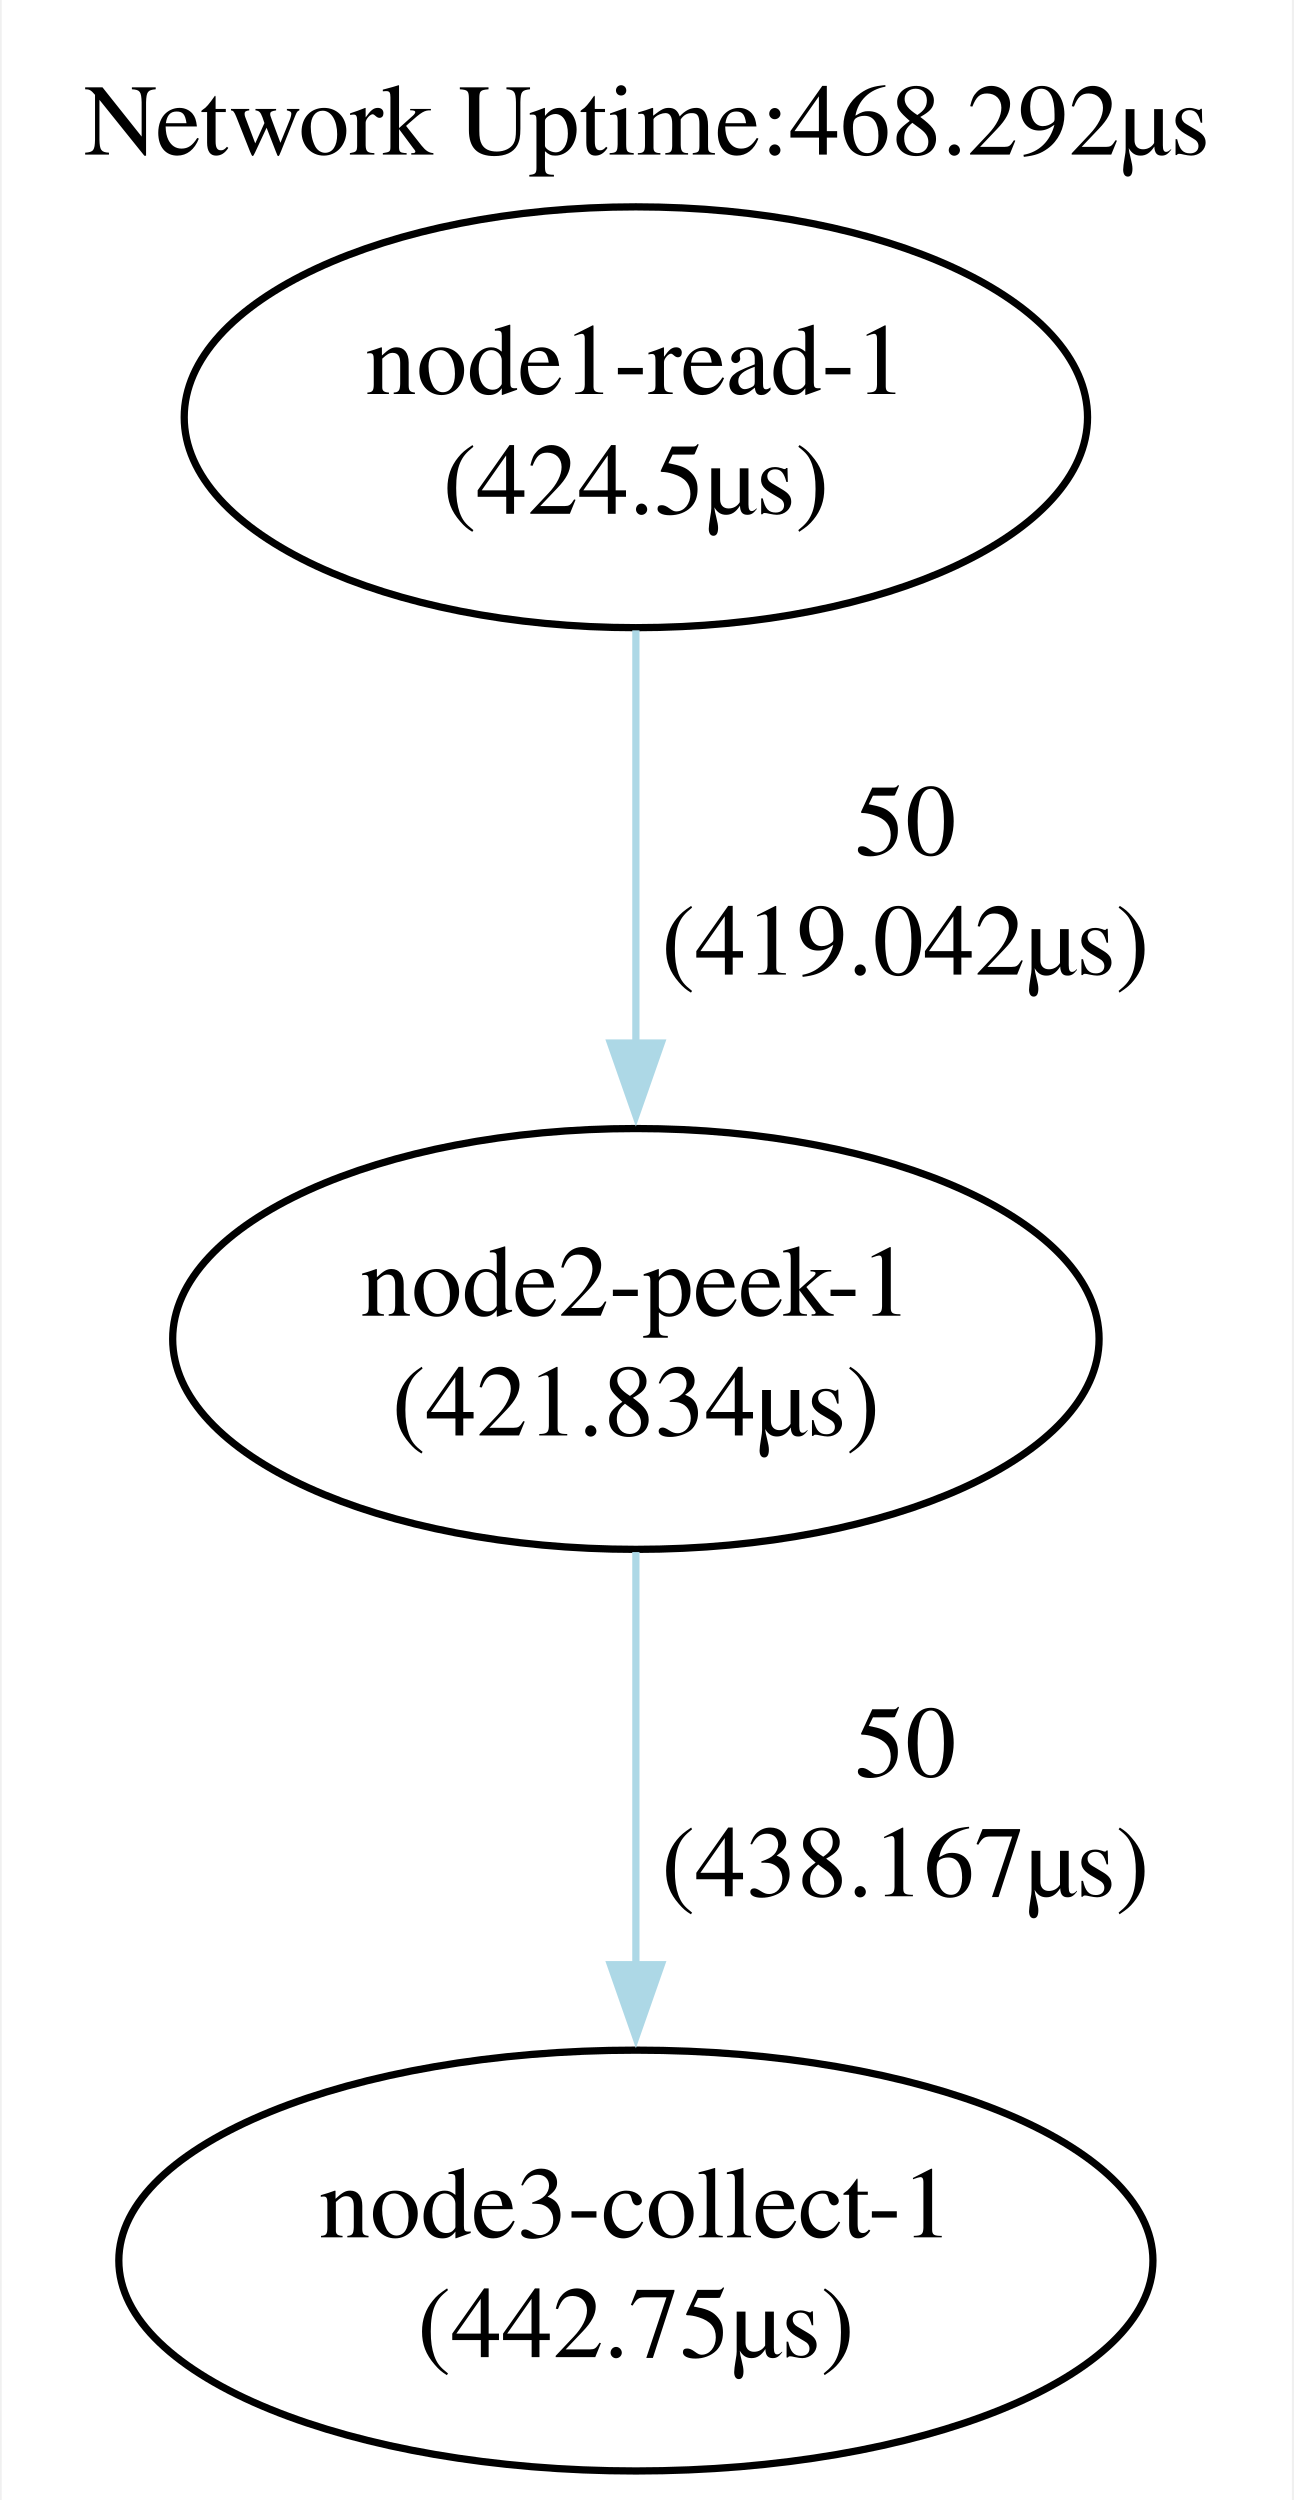
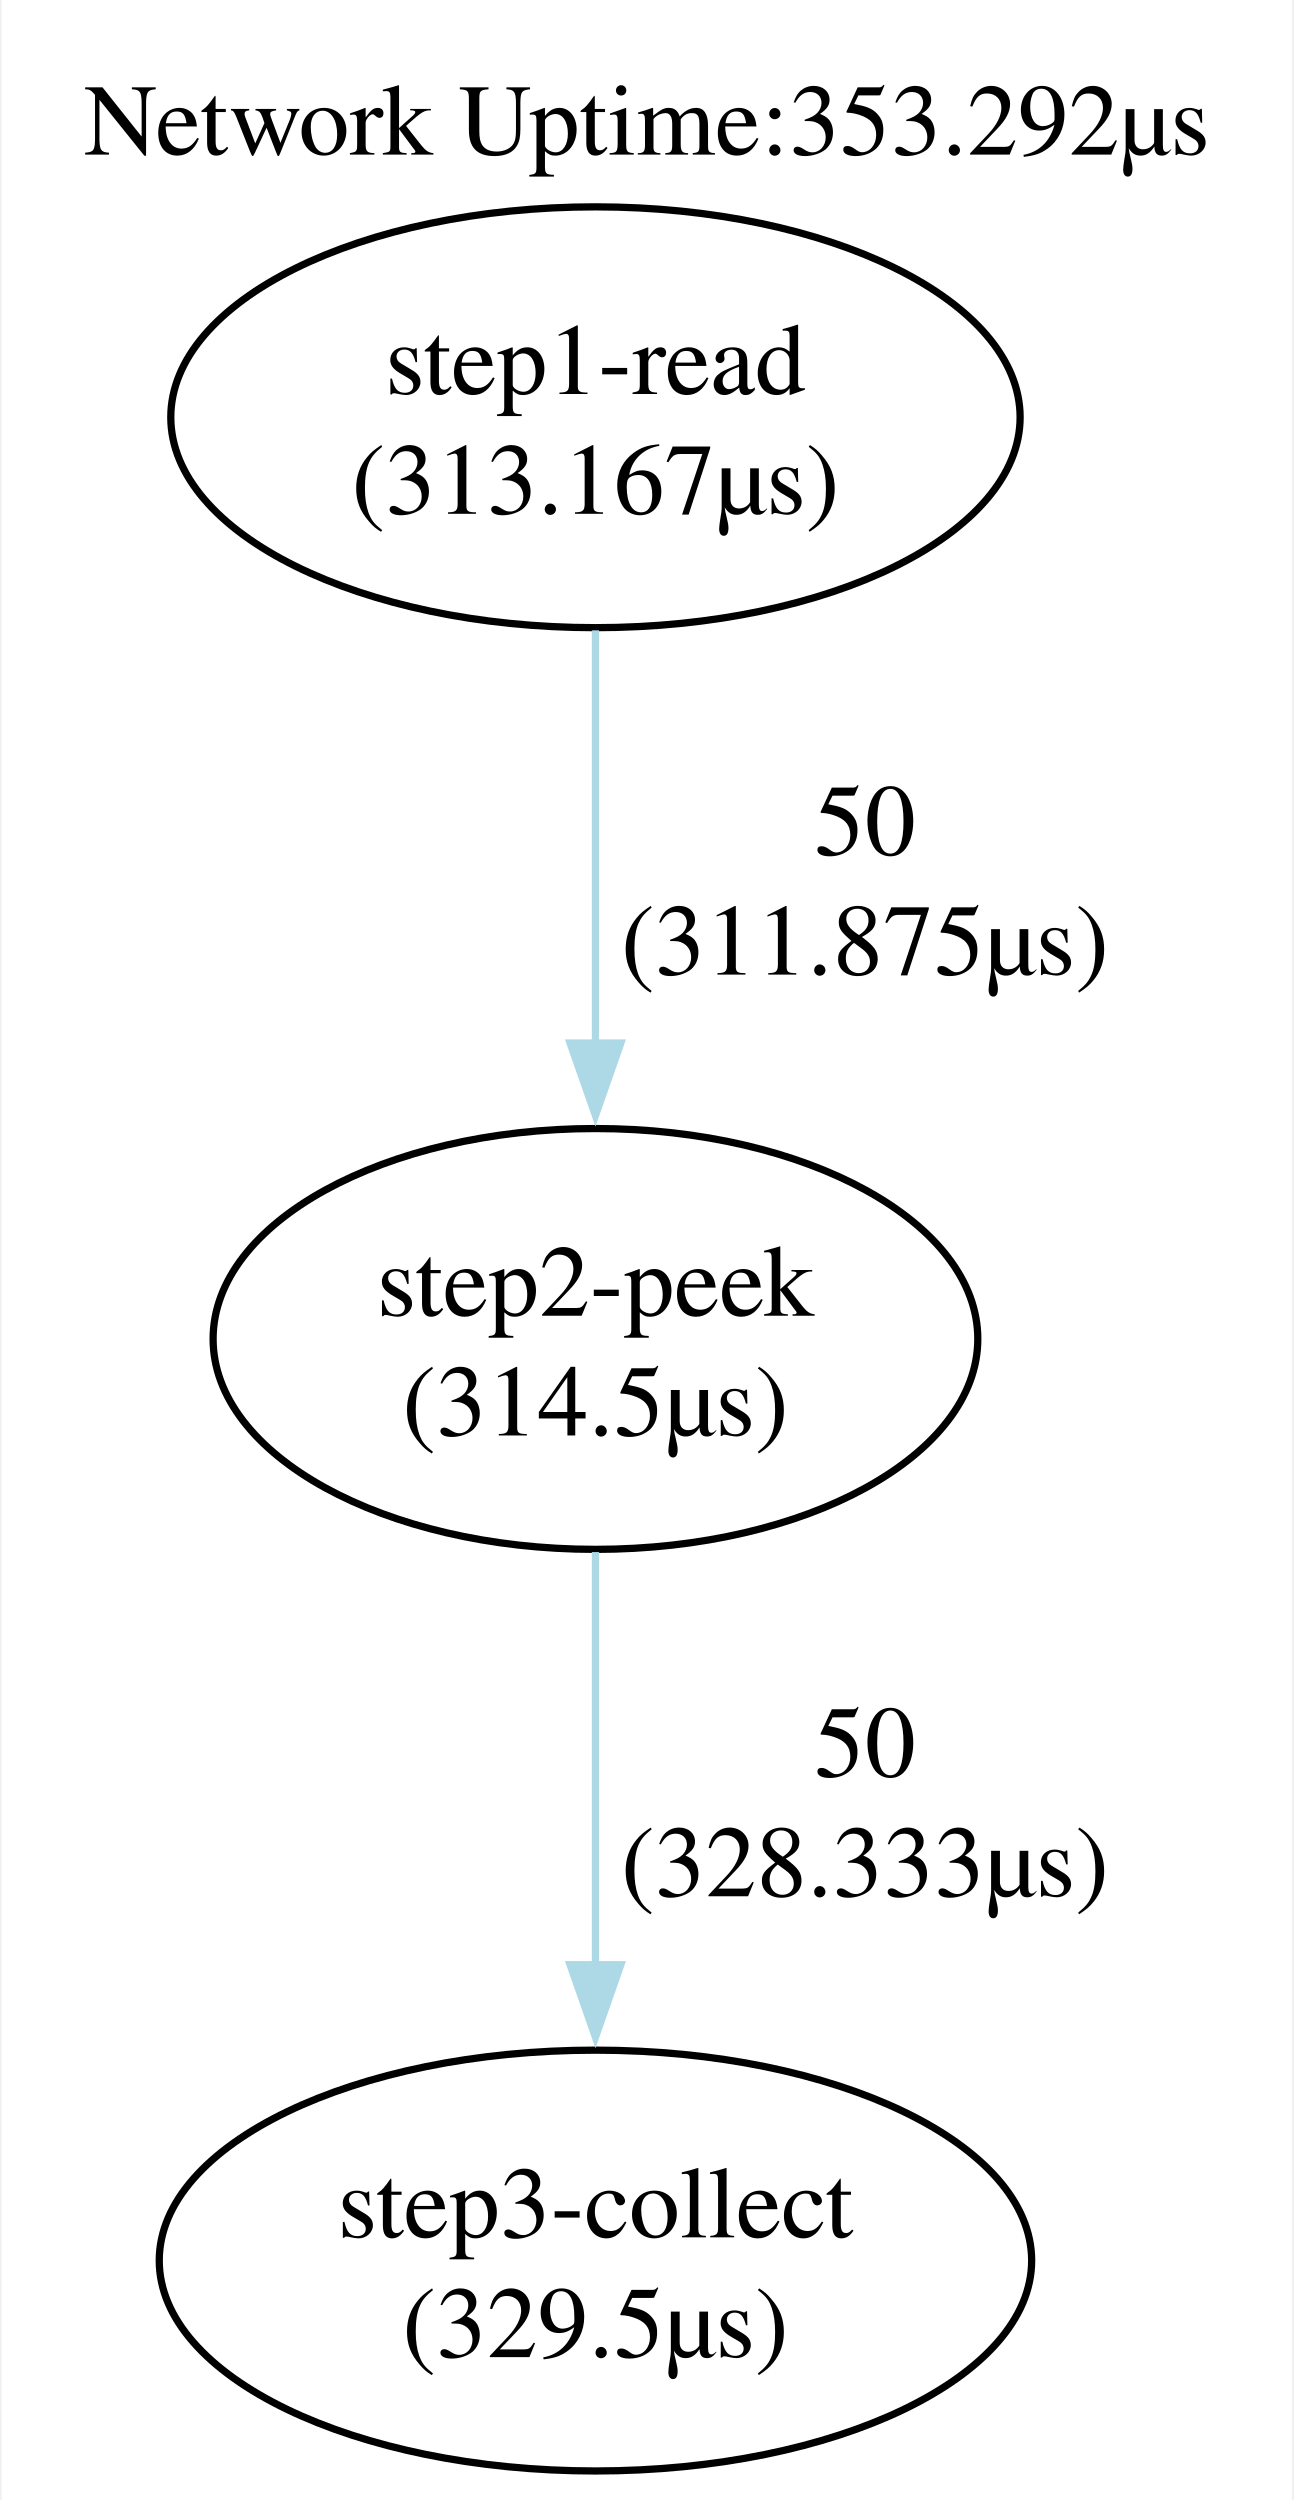
<svg xmlns="http://www.w3.org/2000/svg" width="178pt" height="344pt" viewBox="0.00 0.00 177.75 344.45">
  <g id="graph0" class="graph" transform="scale(1 1) rotate(0) translate(4 340.45)">
    <polygon fill="white" stroke="none" points="-4,4 -4,-340.45 173.75,-340.45 173.75,4 -4,4" />
-     <text text-anchor="middle" x="84.88" y="-319.15" font-family="Times,serif" font-size="14.00">Network Uptime:468.292µs</text>
+     <text text-anchor="middle" x="84.88" y="-319.15" font-family="Times,serif" font-size="14.00">Network Uptime:353.292µs</text>
    <g id="node1" class="node">
-       <ellipse fill="none" stroke="black" cx="83.37" cy="-282.96" rx="62.23" ry="28.99" />
-       <text text-anchor="middle" x="83.37" y="-286.16" font-family="Times,serif" font-size="14.00">node1-read-1</text>
-       <text text-anchor="middle" x="83.37" y="-269.66" font-family="Times,serif" font-size="14.00">(424.5µs)</text>
+       <ellipse fill="none" stroke="black" cx="77.8" cy="-282.96" rx="58.51" ry="28.99" />
+       <text text-anchor="middle" x="77.8" y="-286.16" font-family="Times,serif" font-size="14.00">step1-read</text>
+       <text text-anchor="middle" x="77.8" y="-269.66" font-family="Times,serif" font-size="14.00">(313.167µs)</text>
    </g>
    <g id="node2" class="node">
-       <ellipse fill="none" stroke="black" cx="83.37" cy="-155.97" rx="63.82" ry="28.99" />
-       <text text-anchor="middle" x="83.37" y="-159.17" font-family="Times,serif" font-size="14.00">node2-peek-1</text>
-       <text text-anchor="middle" x="83.37" y="-142.67" font-family="Times,serif" font-size="14.00">(421.834µs)</text>
+       <ellipse fill="none" stroke="black" cx="77.8" cy="-155.97" rx="52.68" ry="28.99" />
+       <text text-anchor="middle" x="77.8" y="-159.17" font-family="Times,serif" font-size="14.00">step2-peek</text>
+       <text text-anchor="middle" x="77.8" y="-142.67" font-family="Times,serif" font-size="14.00">(314.5µs)</text>
    </g>
    <g id="edge1" class="edge">
-       <path fill="none" stroke="lightblue" d="M83.37,-253.6C83.37,-236.74 83.37,-215.1 83.37,-196.57" />
-       <polygon fill="lightblue" stroke="lightblue" points="86.87,-196.74 83.37,-186.74 79.87,-196.74 86.87,-196.74" />
-       <text text-anchor="middle" x="120.5" y="-222.67" font-family="Times,serif" font-size="14.00">50</text>
-       <text text-anchor="middle" x="120.5" y="-206.17" font-family="Times,serif" font-size="14.00">  (419.042µs)</text>
+       <path fill="none" stroke="lightblue" d="M77.8,-253.6C77.8,-236.74 77.8,-215.1 77.8,-196.57" />
+       <polygon fill="lightblue" stroke="lightblue" points="81.3,-196.74 77.8,-186.74 74.3,-196.74 81.3,-196.74" />
+       <text text-anchor="middle" x="114.93" y="-222.67" font-family="Times,serif" font-size="14.00">50</text>
+       <text text-anchor="middle" x="114.93" y="-206.17" font-family="Times,serif" font-size="14.00">  (311.875µs)</text>
    </g>
    <g id="node3" class="node">
-       <ellipse fill="none" stroke="black" cx="83.37" cy="-28.99" rx="71.24" ry="28.99" />
-       <text text-anchor="middle" x="83.37" y="-32.19" font-family="Times,serif" font-size="14.00">node3-collect-1</text>
-       <text text-anchor="middle" x="83.37" y="-15.69" font-family="Times,serif" font-size="14.00">(442.75µs)</text>
+       <ellipse fill="none" stroke="black" cx="77.8" cy="-28.99" rx="60.1" ry="28.99" />
+       <text text-anchor="middle" x="77.8" y="-32.19" font-family="Times,serif" font-size="14.00">step3-collect</text>
+       <text text-anchor="middle" x="77.8" y="-15.69" font-family="Times,serif" font-size="14.00">(329.5µs)</text>
    </g>
    <g id="edge2" class="edge">
-       <path fill="none" stroke="lightblue" d="M83.37,-126.61C83.37,-109.75 83.37,-88.12 83.37,-69.59" />
-       <polygon fill="lightblue" stroke="lightblue" points="86.87,-69.75 83.37,-59.75 79.87,-69.75 86.87,-69.75" />
-       <text text-anchor="middle" x="120.5" y="-95.68" font-family="Times,serif" font-size="14.00">50</text>
-       <text text-anchor="middle" x="120.5" y="-79.18" font-family="Times,serif" font-size="14.00">  (438.167µs)</text>
+       <path fill="none" stroke="lightblue" d="M77.8,-126.61C77.8,-109.75 77.8,-88.12 77.8,-69.59" />
+       <polygon fill="lightblue" stroke="lightblue" points="81.3,-69.75 77.8,-59.75 74.3,-69.75 81.3,-69.75" />
+       <text text-anchor="middle" x="114.93" y="-95.68" font-family="Times,serif" font-size="14.00">50</text>
+       <text text-anchor="middle" x="114.93" y="-79.18" font-family="Times,serif" font-size="14.00">  (328.333µs)</text>
    </g>
  </g>
</svg>
